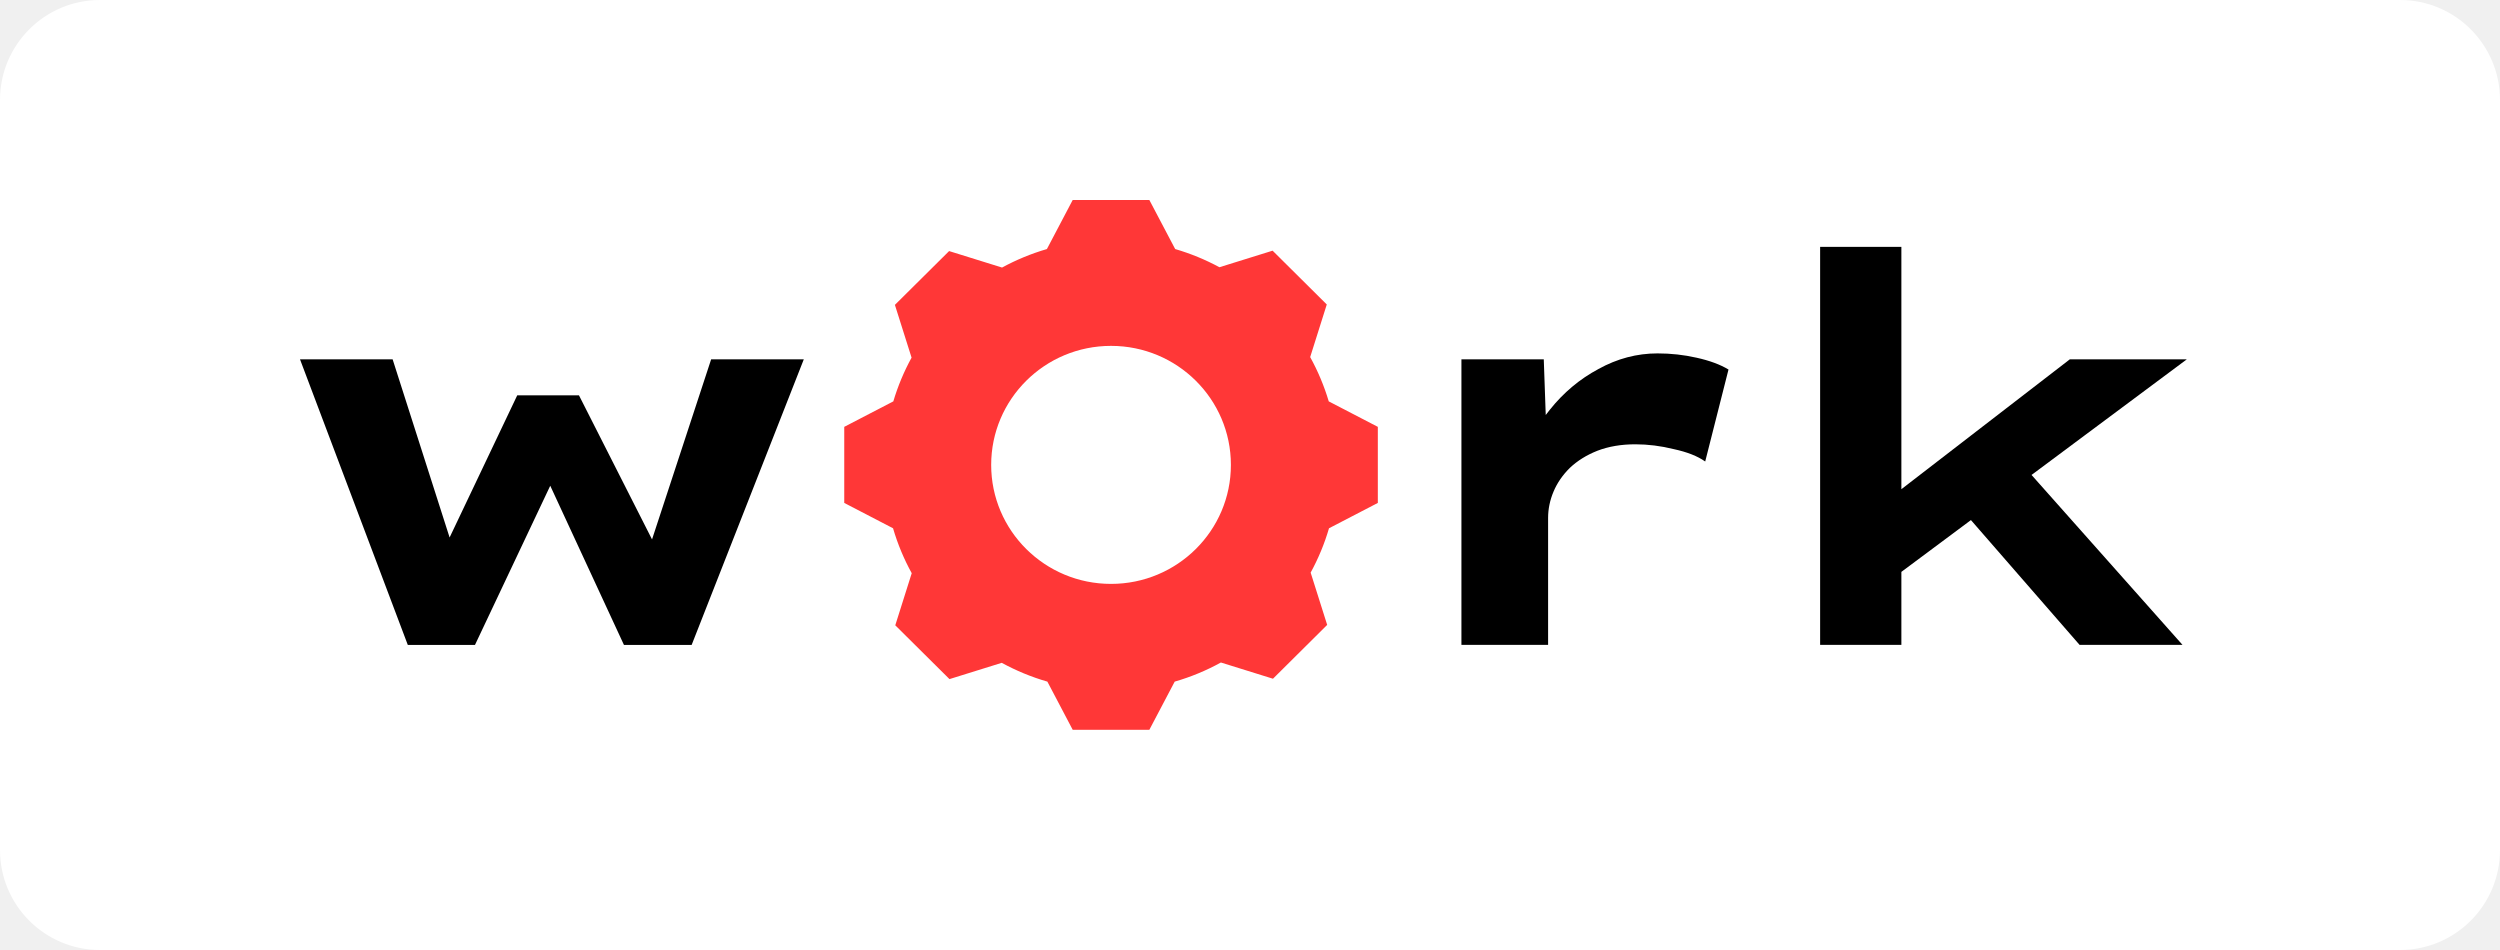
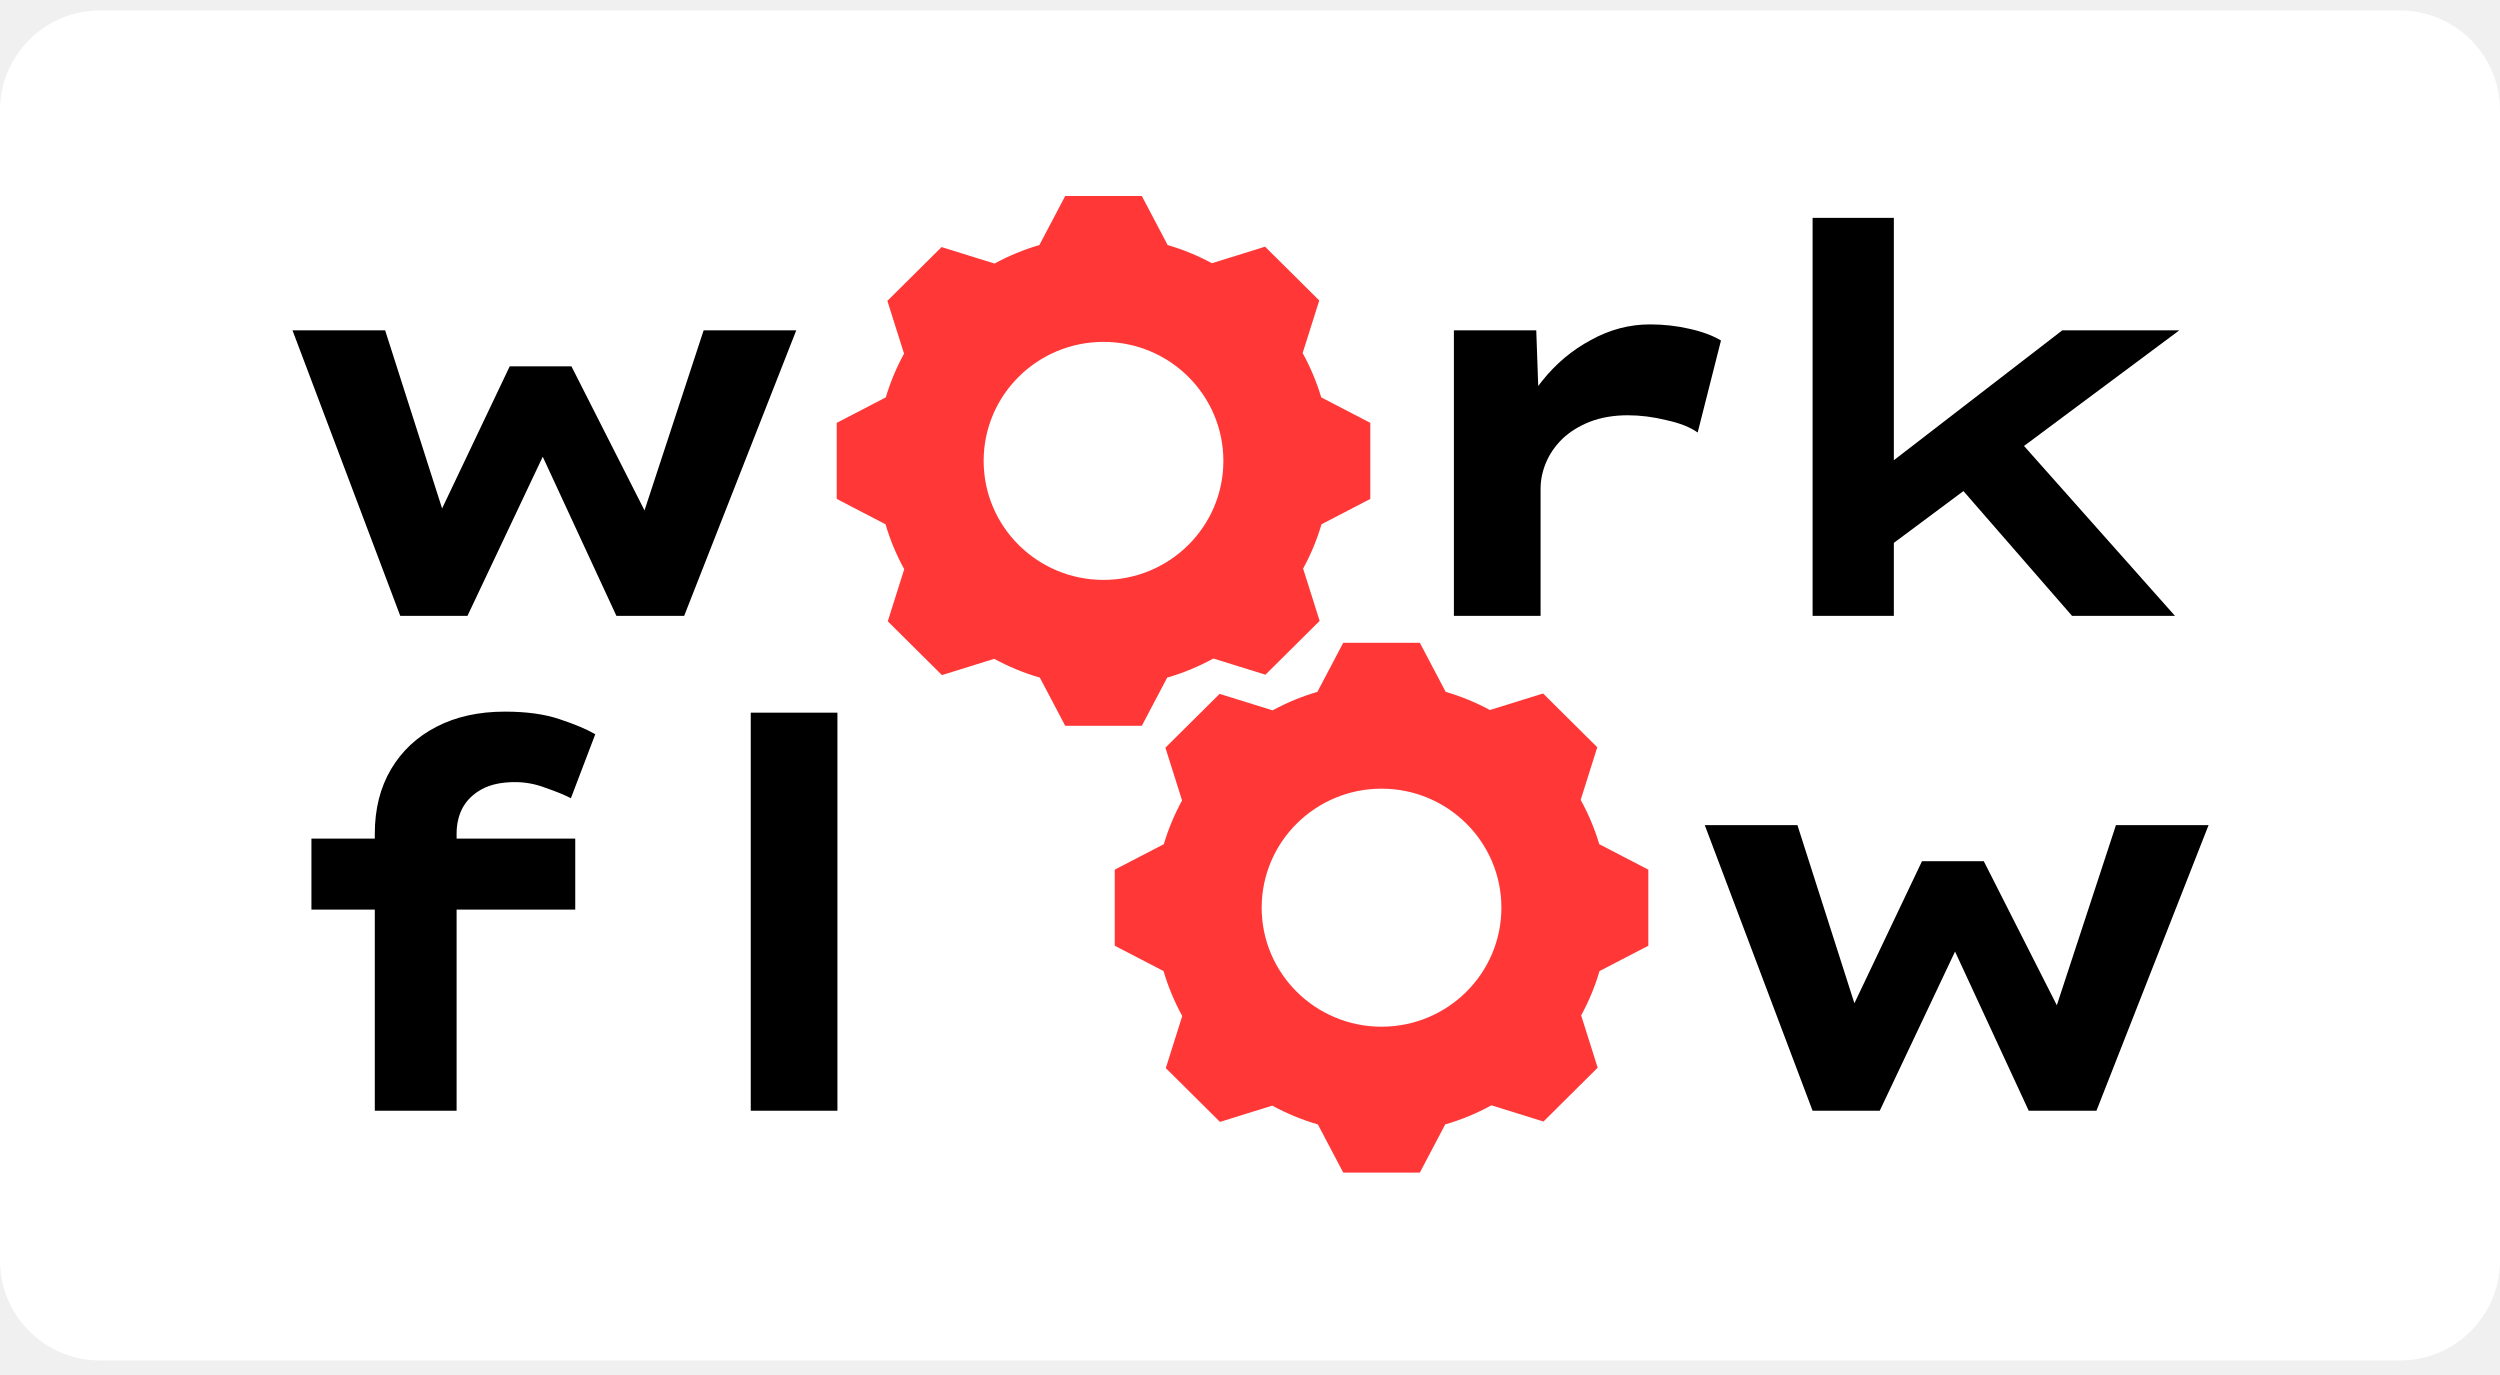
- <svg xmlns="http://www.w3.org/2000/svg" width="100" height="38" viewBox="0 0 100 38" fill="none">
-   <g clip-path="url(#clip0_28_2)">
-     <rect width="100" height="38" rx="4" fill="white" />
-     <path fill-rule="evenodd" clip-rule="evenodd" d="M42.908 8L41.876 9.962C41.247 10.146 40.646 10.395 40.082 10.702L37.964 10.043L35.796 12.195L36.463 14.306C36.161 14.857 35.915 15.443 35.733 16.055L33.77 17.074L33.77 20.117L35.722 21.131C35.906 21.761 36.158 22.363 36.469 22.928L35.811 25.012L37.979 27.164L40.07 26.513C40.643 26.826 41.254 27.08 41.895 27.265L42.908 29.191H45.974L46.988 27.265C47.637 27.078 48.256 26.82 48.836 26.5L50.919 27.149L53.087 24.996L52.426 22.904C52.731 22.346 52.979 21.752 53.16 21.131L55.113 20.117V17.074L53.15 16.055C52.965 15.434 52.715 14.841 52.407 14.283L53.071 12.179L50.904 10.027L48.777 10.689C48.219 10.388 47.627 10.143 47.007 9.962L45.974 8H42.908ZM44.441 23.356C47.089 23.356 49.236 21.225 49.236 18.596C49.236 15.966 47.089 13.835 44.441 13.835C41.793 13.835 39.647 15.966 39.647 18.596C39.647 21.225 41.793 23.356 44.441 23.356Z" fill="#FF3737" />
-     <path d="M75.773 23.085L74.841 20.504L82.794 14.372H87.474L75.773 23.085ZM72.805 25.796V9.876H76.055V25.796H72.805ZM83.184 25.796L77.528 19.299L79.847 17.406L87.301 25.796H83.184Z" fill="black" />
-     <path d="M58.457 25.796V14.372H61.751L61.902 18.654L60.819 18.675C61.05 17.829 61.44 17.069 61.989 16.395C62.538 15.706 63.188 15.161 63.939 14.76C64.69 14.344 65.478 14.136 66.301 14.136C66.835 14.136 67.356 14.193 67.861 14.308C68.381 14.423 68.807 14.58 69.14 14.781L68.208 18.46C67.904 18.245 67.486 18.08 66.951 17.965C66.431 17.836 65.918 17.772 65.413 17.772C64.849 17.772 64.344 17.858 63.896 18.03C63.462 18.202 63.094 18.431 62.791 18.718C62.502 19.005 62.285 19.321 62.141 19.665C61.996 20.009 61.924 20.36 61.924 20.719V25.796H58.457Z" fill="black" />
-     <path d="M16.312 25.797L12 14.373H15.705L18.175 22.096L17.721 22.053L20.689 15.814H23.159L26.323 22.053L25.911 22.096L28.446 14.373H32.152L27.666 25.797H24.958L21.252 17.793L22.834 17.686L18.999 25.797H16.312Z" fill="black" />
-   </g>
-   <defs>
-     <clipPath id="clip0_28_2">
-       <rect width="100" height="38" fill="white" />
-     </clipPath>
-   </defs>
+ <svg xmlns="http://www.w3.org/2000/svg" width="100" height="55" viewBox="0 0 100 55" fill="none">
+   <rect y="0.418" width="100" height="54" rx="4" fill="white" />
+   <path fill-rule="evenodd" clip-rule="evenodd" d="M42.608 7.84L41.575 9.802C40.946 9.985 40.346 10.235 39.781 10.542L37.663 9.883L35.495 12.035L36.162 14.146C35.86 14.697 35.614 15.282 35.432 15.895L33.469 16.914L33.469 19.957L35.421 20.971C35.606 21.601 35.858 22.203 36.169 22.768L35.511 24.852L37.678 27.004L39.769 26.353C40.343 26.666 40.954 26.92 41.594 27.105L42.608 29.031H45.673L46.687 27.105C47.336 26.917 47.955 26.659 48.535 26.34L50.618 26.988L52.786 24.836L52.125 22.744C52.43 22.186 52.678 21.592 52.86 20.971L54.812 19.957V16.914L52.849 15.895C52.664 15.274 52.414 14.68 52.106 14.123L52.77 12.019L50.603 9.867L48.476 10.529C47.919 10.228 47.326 9.983 46.706 9.802L45.673 7.84H42.608ZM44.141 23.196C46.788 23.196 48.935 21.064 48.935 18.436C48.935 15.806 46.788 13.675 44.141 13.675C41.492 13.675 39.346 15.806 39.346 18.436C39.346 21.064 41.492 23.196 44.141 23.196Z" fill="#FF3737" />
+   <path fill-rule="evenodd" clip-rule="evenodd" d="M53.729 25.712L52.696 27.674C52.067 27.858 51.467 28.107 50.903 28.414L48.784 27.755L46.616 29.907L47.283 32.018C46.981 32.569 46.735 33.154 46.553 33.767L44.59 34.786L44.59 37.829L46.542 38.843C46.727 39.473 46.979 40.075 47.29 40.64L46.632 42.724L48.799 44.876L50.89 44.225C51.464 44.538 52.075 44.792 52.715 44.977L53.729 46.903H56.794L57.808 44.977C58.457 44.789 59.076 44.532 59.656 44.212L61.739 44.861L63.907 42.708L63.246 40.616C63.551 40.058 63.799 39.464 63.981 38.843L65.933 37.829V34.786L63.97 33.767C63.785 33.146 63.535 32.552 63.227 31.995L63.891 29.891L61.724 27.739L59.597 28.401C59.04 28.1 58.447 27.855 57.827 27.674L56.794 25.712H53.729ZM55.262 41.068C57.91 41.068 60.056 38.937 60.056 36.307C60.056 33.678 57.91 31.547 55.262 31.547C52.614 31.547 50.467 33.678 50.467 36.307C50.467 38.937 52.614 41.068 55.262 41.068Z" fill="#FF3737" />
+   <path d="M75.472 21.925L74.541 19.344L82.493 13.212H87.174L75.472 21.925ZM72.504 24.636V8.716H75.754V24.636H72.504ZM82.883 24.636L77.228 18.139L79.546 16.246L87 24.636H82.883Z" fill="black" />
+   <path d="M58.156 24.636V13.212H61.45L61.602 17.494L60.518 17.515C60.749 16.669 61.139 15.909 61.688 15.235C62.237 14.546 62.887 14.001 63.638 13.6C64.389 13.184 65.177 12.976 66 12.976C66.535 12.976 67.055 13.033 67.56 13.148C68.08 13.262 68.507 13.42 68.839 13.621L67.907 17.3C67.604 17.085 67.185 16.92 66.65 16.805C66.13 16.676 65.617 16.611 65.112 16.611C64.549 16.611 64.043 16.698 63.595 16.87C63.162 17.042 62.793 17.271 62.49 17.558C62.201 17.845 61.984 18.16 61.84 18.505C61.695 18.849 61.623 19.2 61.623 19.559V24.636H58.156Z" fill="black" />
+   <path d="M16.011 24.636L11.699 13.212H15.405L17.875 20.936L17.42 20.893L20.388 14.654H22.858L26.022 20.893L25.61 20.936L28.146 13.212H31.851L27.366 24.636H24.657L20.952 16.633L22.534 16.526L18.698 24.636H16.011Z" fill="black" />
+   <path d="M72.503 44.429L68.191 33.005H71.897L74.367 40.729L73.912 40.686L76.88 34.447H79.351L82.514 40.686L82.103 40.729L84.638 33.005H88.343L83.858 44.429H81.149L77.444 36.426L79.026 36.319L75.19 44.429H72.503Z" fill="black" />
+   <path d="M14.992 44.429V33.349C14.992 32.359 15.209 31.499 15.642 30.767C16.076 30.036 16.682 29.469 17.462 29.068C18.242 28.666 19.153 28.465 20.193 28.465C21.059 28.465 21.789 28.566 22.381 28.767C22.988 28.967 23.465 29.168 23.811 29.369L22.836 31.929C22.591 31.8 22.258 31.664 21.84 31.52C21.435 31.363 21.023 31.284 20.604 31.284C20.07 31.284 19.629 31.377 19.283 31.563C18.936 31.75 18.676 32.001 18.503 32.316C18.344 32.617 18.264 32.962 18.264 33.349V44.429H16.639C16.321 44.429 16.025 44.429 15.751 44.429C15.476 44.429 15.223 44.429 14.992 44.429ZM12.457 36.383V33.543H23.01V36.383H12.457ZM30.03 44.429V28.508H33.497V44.429H30.03Z" fill="black" />
</svg>
